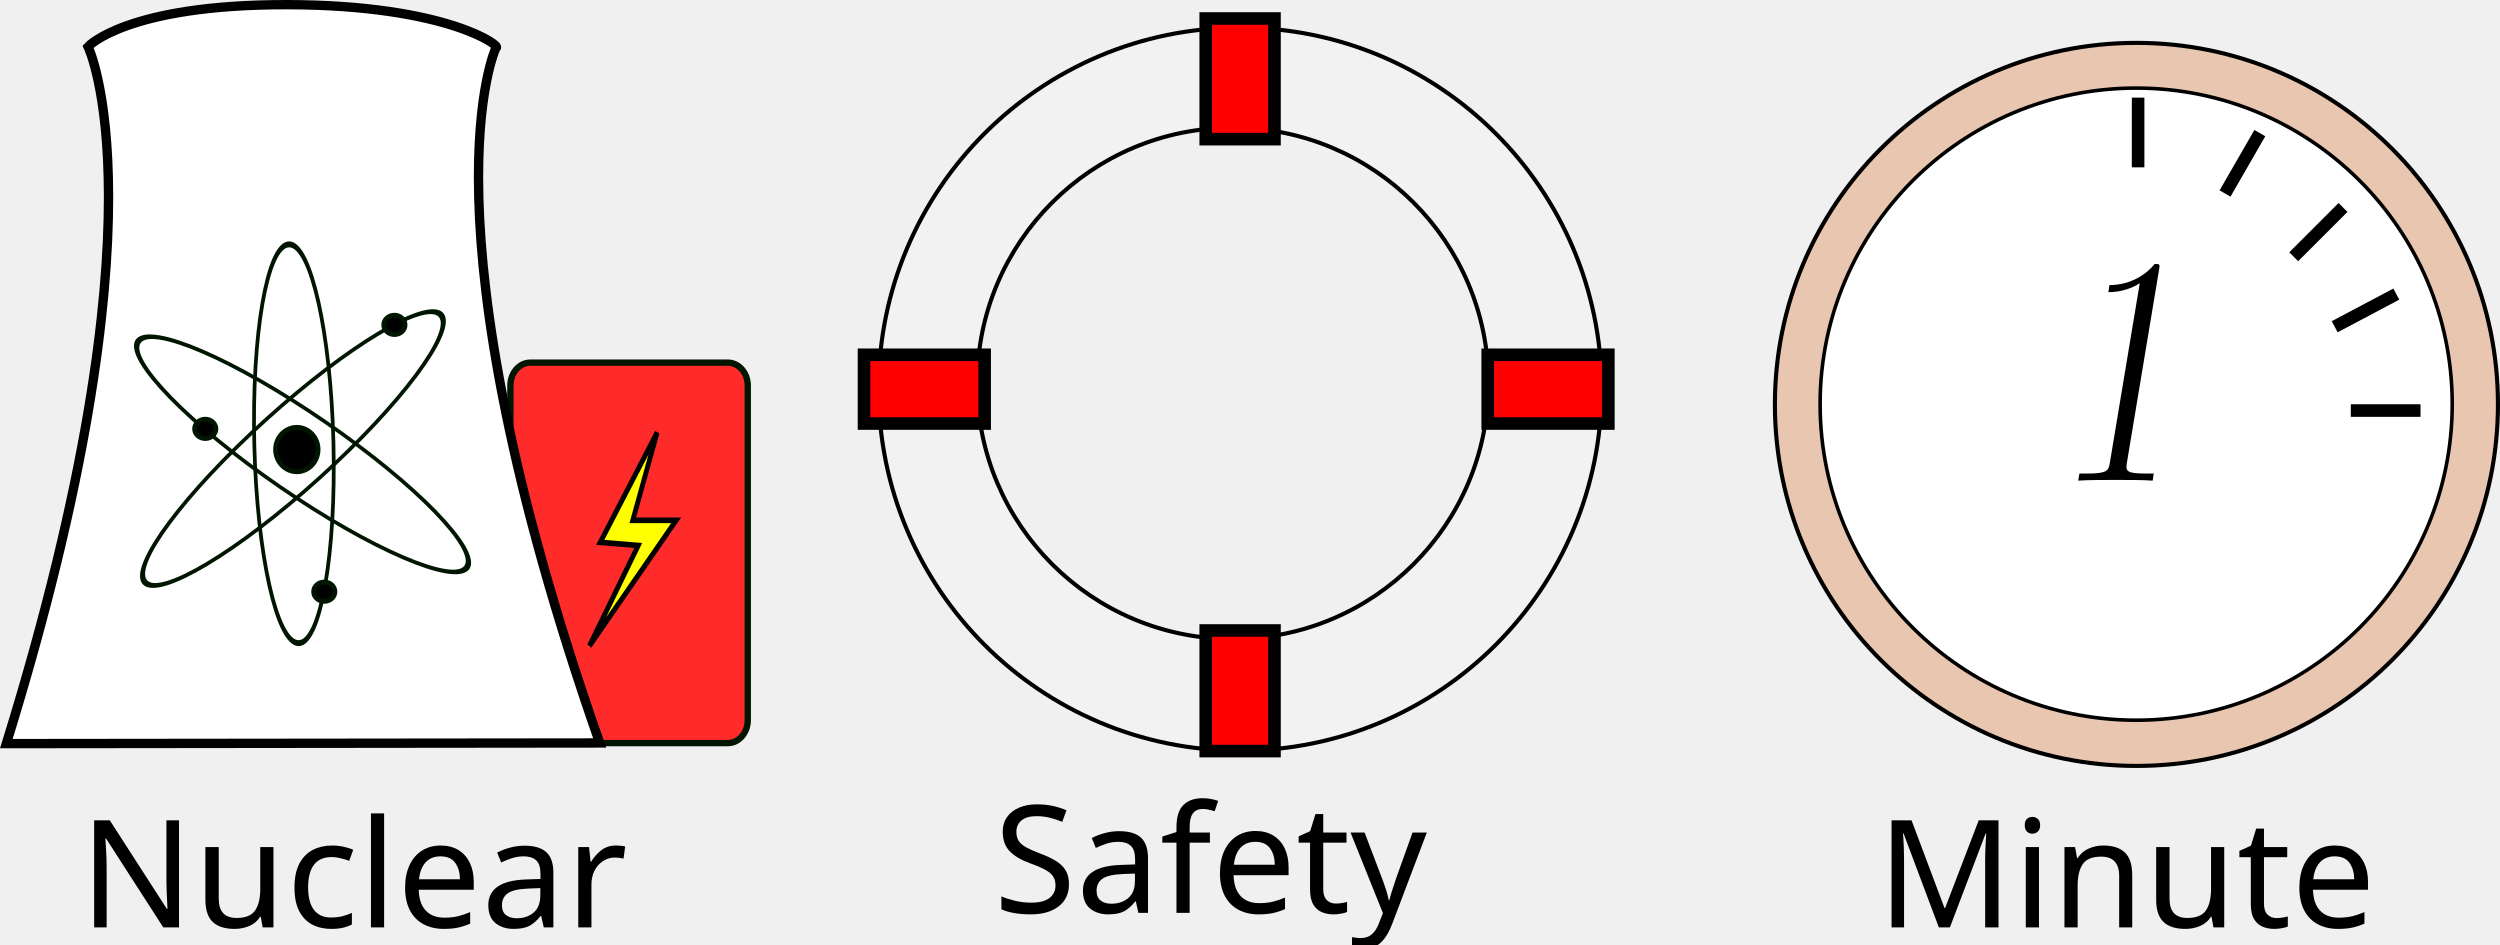
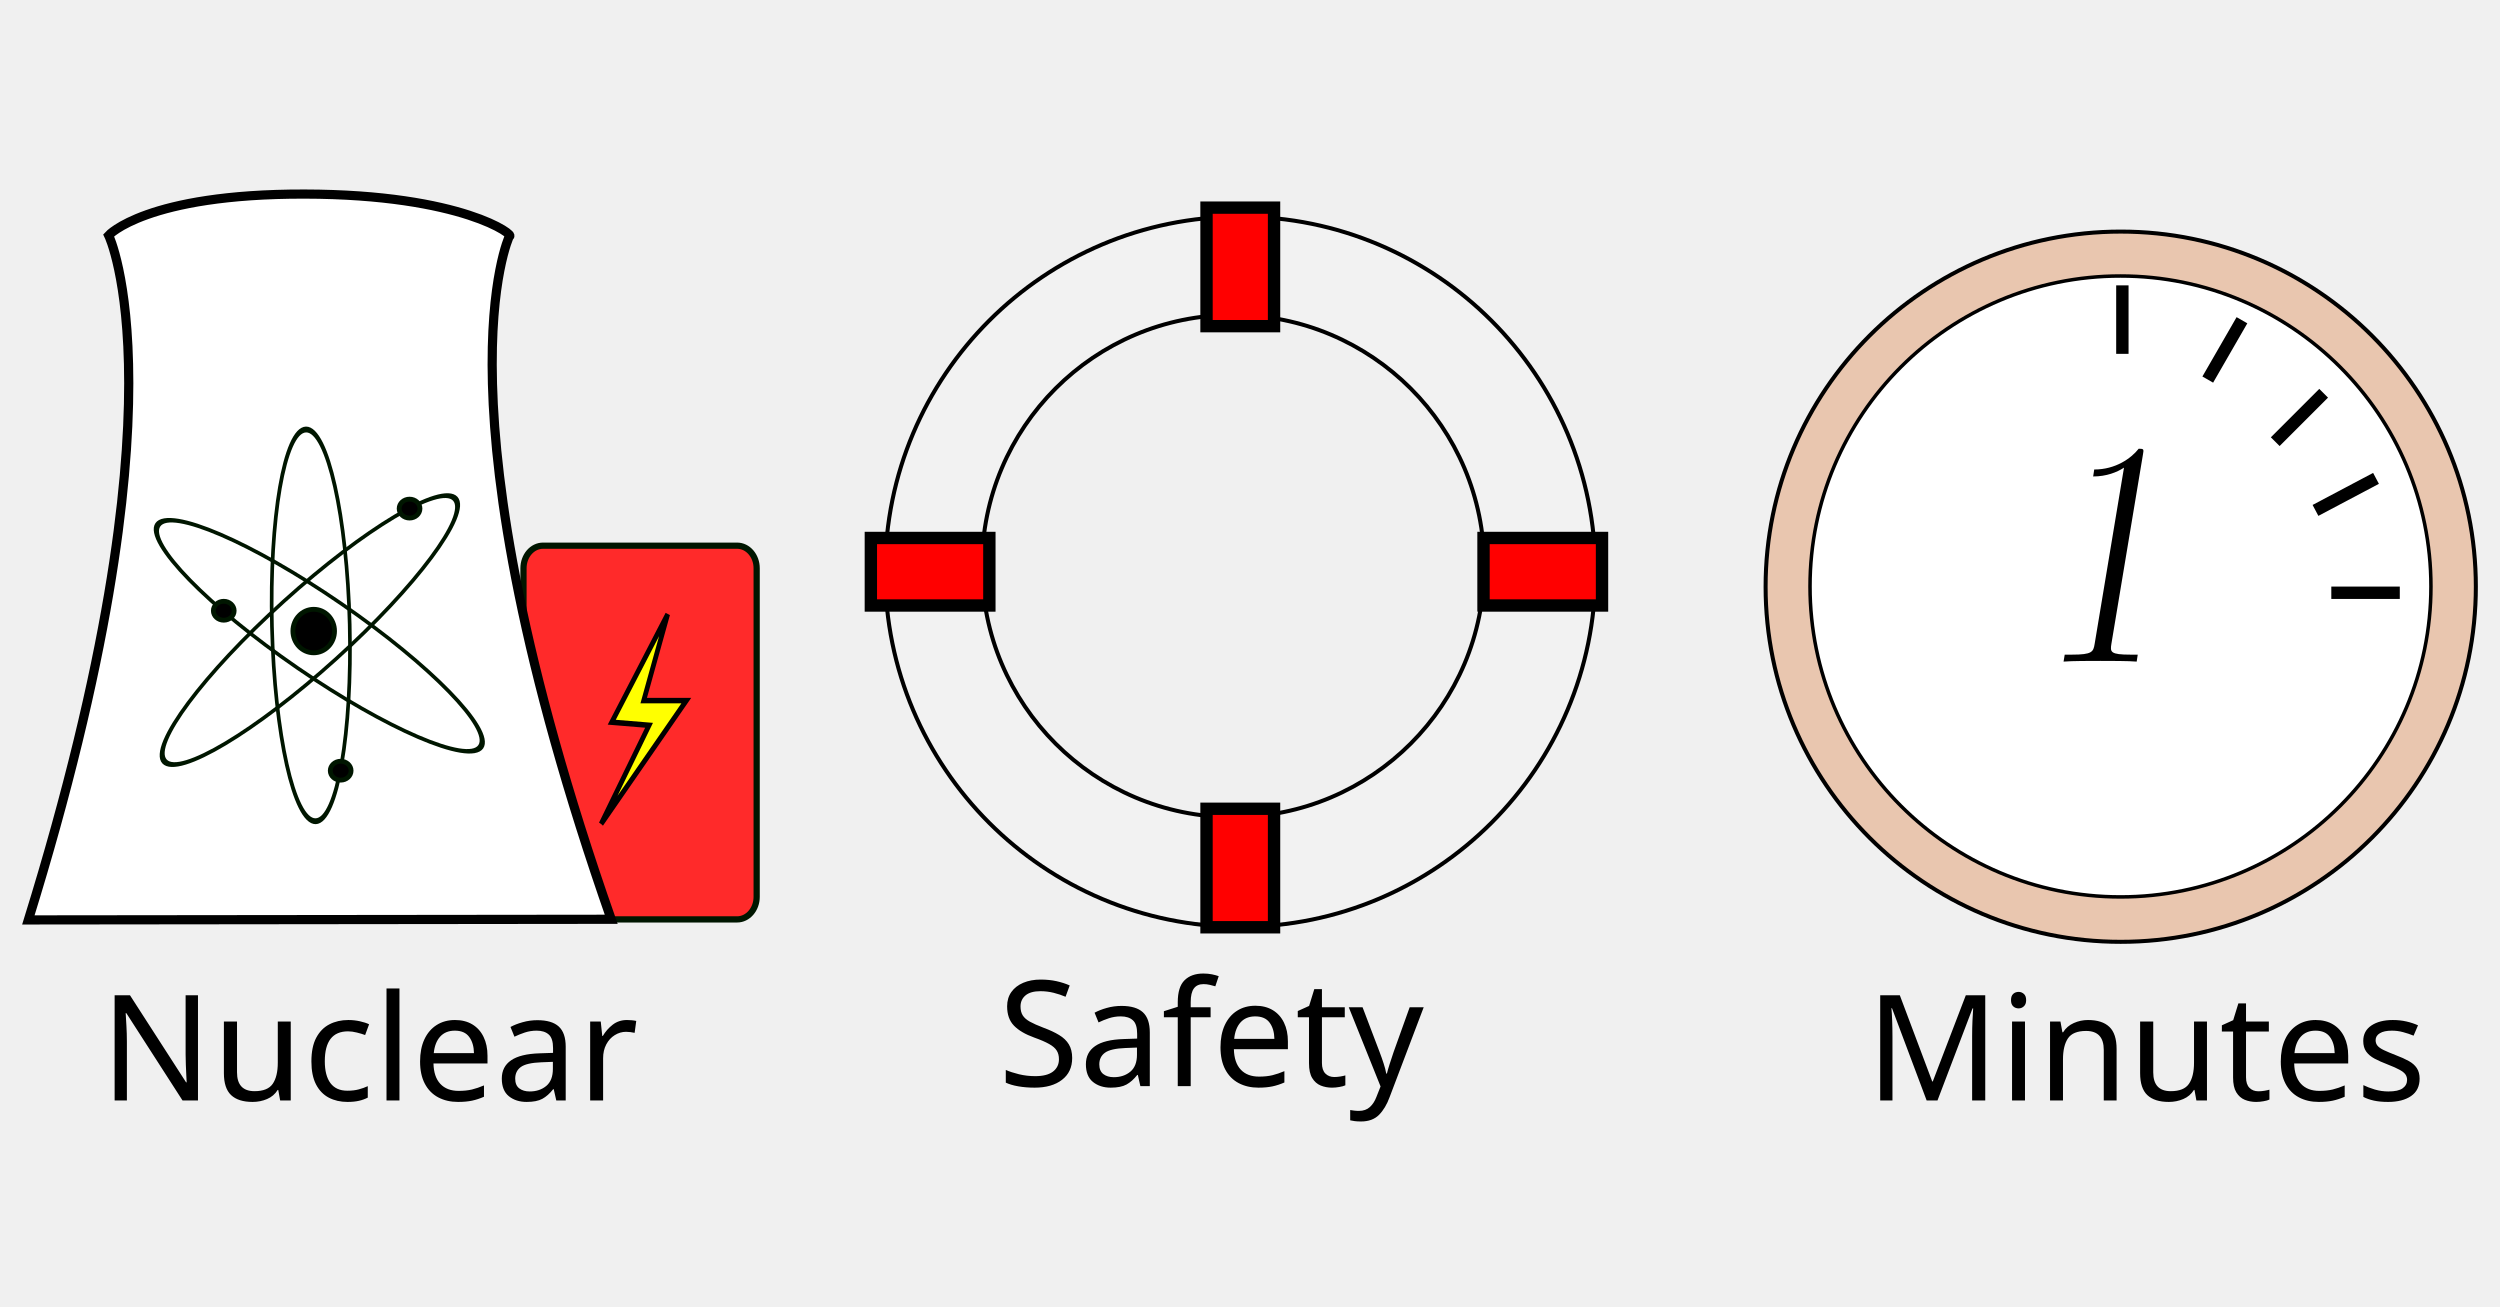
- <svg xmlns="http://www.w3.org/2000/svg" width="1529.143" height="577.418" version="1.1" id="svg30">
+ <svg xmlns="http://www.w3.org/2000/svg" width="800" height="418" version="1.1" id="svg30">
  <defs id="defs34">
    <rect x="663.466" y="153.324" width="258.262" height="232.38" id="rect23448" />
    <rect x="726.631" y="176.285" width="244.633" height="302.494" id="rect4075" />
    <rect x="726.631" y="176.285" width="244.633" height="302.494" id="rect4075-8" />
    <rect x="663.466" y="153.324" width="258.262" height="232.38" id="rect23448-3" />
    <rect x="663.466" y="153.324" width="258.262" height="232.38" id="rect23448-8" />
  </defs>
  <g transform="translate(-42.51439,-34.30566)" id="g28">
    <g transform="matrix(3.7107,0,0,3.7107,-812.43,-1717.2)" id="g26">
-       <g id="g35101">
-         <rect x="314.53" y="531.79" width="39.129" height="62.713" rx="3.279" ry="3.788" fill="#d33916" stroke="#001600" stroke-width="1.043" id="rect2" style="fill:#ff2a2a" />
-         <path d="m 312.16,479.86 c 1.127,-0.042 -7.78,-7.026 -34.371,-7.075 -26.591,-0.049 -32.871,6.925 -32.871,6.925 0,0 13.485,27.869 -13.473,114.88 l 97.805,-0.109 c -30.353,-86.758 -17.091,-114.62 -17.091,-114.62 z" fill="#fff" fill-rule="evenodd" stroke="#000000" stroke-width="1.54" id="path4" style="fill:#ffffff" />
-         <g fill="none" stroke="#001600" stroke-width="6.6" id="g12">
-           <ellipse transform="matrix(0.0036569,0.14836,-0.093236,0.0022982,294.54,426.88)" cx="794.17" cy="199.51" rx="221.54" ry="69.96" id="ellipse6" />
-           <ellipse transform="matrix(0.11012,-0.099476,0.062517,0.069209,178.76,611.15)" cx="794.17" cy="199.51" rx="221.54" ry="69.96" id="ellipse8" />
-           <ellipse transform="matrix(0.12229,0.084066,-0.052832,0.076857,193.69,464.81)" cx="794.17" cy="199.51" rx="221.54" ry="69.96" id="ellipse10" />
+       <g id="g31527" />
+       <g id="g958" transform="translate(0.5815327,-2.819359)">
+         <g id="g35101" transform="matrix(0.513903,0,0,0.513903,113.3243,248.6041)">
+           <rect x="314.53" y="531.79" width="39.129" height="62.713" rx="3.279" ry="3.788" fill="#d33916" stroke="#001600" stroke-width="1.043" id="rect2" style="fill:#ff2a2a" />
+           <path d="m 312.16,479.86 c 1.127,-0.042 -7.78,-7.026 -34.371,-7.075 -26.591,-0.049 -32.871,6.925 -32.871,6.925 0,0 13.485,27.869 -13.473,114.88 l 97.805,-0.109 c -30.353,-86.758 -17.091,-114.62 -17.091,-114.62 z" fill="#fff" fill-rule="evenodd" stroke="#000000" stroke-width="1.54" id="path4" style="fill:#ffffff" />
+           <g fill="none" stroke="#001600" stroke-width="6.6" id="g12">
+             <ellipse transform="matrix(0.0036569,0.14836,-0.093236,0.0022982,294.54,426.88)" cx="794.17" cy="199.51" rx="221.54" ry="69.96" id="ellipse6" />
+             <ellipse transform="matrix(0.11012,-0.099476,0.062517,0.069209,178.76,611.15)" cx="794.17" cy="199.51" rx="221.54" ry="69.96" id="ellipse8" />
+             <ellipse transform="matrix(0.12229,0.084066,-0.052832,0.076857,193.69,464.81)" cx="794.17" cy="199.51" rx="221.54" ry="69.96" id="ellipse10" />
+           </g>
+           <g stroke="#001600" stroke-width="6.6" id="g22">
+             <ellipse transform="matrix(0.12253,0,0,0.12253,133.33,521.44)" cx="1322.8" cy="33.684" rx="14.251" ry="12.955" id="ellipse14" />
+             <ellipse transform="matrix(0.12253,0,0,0.12253,121.77,565.42)" cx="1322.8" cy="33.684" rx="14.251" ry="12.955" id="ellipse16" />
+             <ellipse transform="matrix(0.12253,0,0,0.12253,102.15,538.58)" cx="1322.8" cy="33.684" rx="14.251" ry="12.955" id="ellipse18" />
+             <ellipse transform="matrix(0.12253,0,0,0.12253,128.2,481.19)" cx="1233.4" cy="529.88" rx="28.502" ry="29.798" id="ellipse20" />
+           </g>
+           <polyline transform="matrix(0.0094571,0,0,0.010954,256.55,541.29)" points="7508 3396 8359 1884 7697 1837 8689 183 8264 1506 9020 1506 7508 3396" fill="#ffff00" stroke="#000000" stroke-width="84.228" id="polyline24" />
        </g>
-         <g stroke="#001600" stroke-width="6.6" id="g22">
-           <ellipse transform="matrix(0.12253,0,0,0.12253,133.33,521.44)" cx="1322.8" cy="33.684" rx="14.251" ry="12.955" id="ellipse14" />
-           <ellipse transform="matrix(0.12253,0,0,0.12253,121.77,565.42)" cx="1322.8" cy="33.684" rx="14.251" ry="12.955" id="ellipse16" />
-           <ellipse transform="matrix(0.12253,0,0,0.12253,102.15,538.58)" cx="1322.8" cy="33.684" rx="14.251" ry="12.955" id="ellipse18" />
-           <ellipse transform="matrix(0.12253,0,0,0.12253,128.2,481.19)" cx="1233.4" cy="529.88" rx="28.502" ry="29.798" id="ellipse20" />
+         <g id="g31538" transform="matrix(0.513903,0,0,0.513903,113.3243,248.6041)">
+           <circle style="fill:#e9c6af;stroke:#000000;stroke-width:0.677" id="path949" cx="582.559" cy="538.674" r="59.592" />
+           <circle style="fill:#ffffff;stroke:#000000;stroke-width:0.592" id="path949-5" cx="582.518" cy="538.632" r="52.098" />
+           <text xml:space="preserve" transform="matrix(0.9459262,0,0,0.9459262,-224.2032,350.5501)" id="text4073" style="font-style:oblique;font-variant:normal;font-weight:normal;font-stretch:normal;font-size:40px;line-height:0.85;font-family:'Latin Modern Roman Dunhill';-inkscape-font-specification:'Latin Modern Roman Dunhill, Oblique';font-variant-ligatures:normal;font-variant-caps:normal;font-variant-numeric:normal;font-variant-east-asian:normal;text-align:center;white-space:pre;shape-inside:url(#rect4075);fill:#000000;fill-opacity:1;stroke:none" x="32.38" y="0">
+             <tspan x="838.947" y="212.165" id="tspan6518">1
+ </tspan>
+           </text>
+           <path style="fill:none;stroke:#000000;stroke-width:2.075;stroke-linecap:butt;stroke-linejoin:miter;stroke-miterlimit:4;stroke-dasharray:none;stroke-opacity:1" d="m 582.836,488.106 v 11.492" id="path18867" />
+           <path style="fill:none;stroke:#000000;stroke-width:2.075;stroke-linecap:butt;stroke-linejoin:miter;stroke-miterlimit:4;stroke-dasharray:none;stroke-opacity:1" d="m 617.898,539.689 h 11.492" id="path18867-4" />
+           <path style="fill:none;stroke:#000000;stroke-width:2.075;stroke-linecap:butt;stroke-linejoin:miter;stroke-miterlimit:4;stroke-dasharray:none;stroke-opacity:1" d="m 608.486,514.337 8.126,-8.126" id="path18867-4-3" />
+           <path style="fill:none;stroke:#000000;stroke-width:2.075;stroke-linecap:butt;stroke-linejoin:miter;stroke-miterlimit:4;stroke-dasharray:none;stroke-opacity:1" d="m 597.165,503.915 5.738,-9.957" id="path18867-4-3-8" />
+           <path style="fill:none;stroke:#000000;stroke-width:2.075;stroke-linecap:butt;stroke-linejoin:miter;stroke-miterlimit:4;stroke-dasharray:none;stroke-opacity:1" d="m 615.241,525.871 10.157,-5.377" id="path18867-4-3-8-6" />
        </g>
-         <polyline transform="matrix(0.0094571,0,0,0.010954,256.55,541.29)" points="7508 3396 8359 1884 7697 1837 8689 183 8264 1506 9020 1506 7508 3396" fill="#ffff00" stroke="#000000" stroke-width="84.228" id="polyline24" />
+         <path id="path949-9" style="fill:#f2f2f2;stroke:#000000;stroke-width:0.348" d="m 336.777,493.515 a 30.624,30.624 0 0 0 -30.624,30.624 30.624,30.624 0 0 0 30.624,30.624 30.624,30.624 0 0 0 30.625,-30.624 30.624,30.624 0 0 0 -30.625,-30.624 z m -0.618,8.478 a 21.655,21.655 0 0 1 21.655,21.655 21.655,21.655 0 0 1 -21.655,21.656 21.655,21.655 0 0 1 -21.655,-21.656 21.655,21.655 0 0 1 21.655,-21.655 z" transform="translate(8.0847281e-7,-1.1049128e-5)" />
+         <rect style="fill:#ff0000;stroke:#000000;stroke-width:1.066;stroke-miterlimit:4;stroke-dasharray:none" id="rect19745" width="10.22" height="5.824" x="304.918" y="521.227" transform="translate(8.0847281e-7,-1.1049128e-5)" />
+         <rect style="fill:#ff0000;stroke:#000000;stroke-width:1.066;stroke-miterlimit:4;stroke-dasharray:none" id="rect19745-4" width="10.22" height="5.824" x="357.752" y="521.227" transform="translate(8.0847281e-7,-1.1049128e-5)" />
+         <rect style="fill:#ff0000;stroke:#000000;stroke-width:1.066;stroke-miterlimit:4;stroke-dasharray:none" id="rect19745-5" width="10.22" height="5.824" x="544.58" y="-339.689" transform="rotate(90,5.9288005e-6,-5.1203277e-6)" />
+         <rect style="fill:#ff0000;stroke:#000000;stroke-width:1.066;stroke-miterlimit:4;stroke-dasharray:none" id="rect19745-5-1" width="10.22" height="5.824" x="492.741" y="-339.689" transform="rotate(90,5.9288005e-6,-5.1203277e-6)" />
+         <text xml:space="preserve" transform="matrix(0.3174746,0,0,0.3174746,105.2709,508.5881)" id="text23446" style="font-style:normal;font-weight:normal;font-size:40px;line-height:1.25;font-family:sans-serif;white-space:pre;shape-inside:url(#rect23448);fill:#000000;fill-opacity:1;stroke:none">
+           <tspan x="663.467" y="188.715" id="tspan6520">Safety</tspan>
+         </text>
+         <text xml:space="preserve" transform="matrix(0.3174746,0,0,0.3174746,27.83911,509.8189)" id="text23446-6" style="font-style:normal;font-weight:normal;font-size:40px;line-height:1.25;font-family:sans-serif;white-space:pre;shape-inside:url(#rect23448-8);fill:#000000;fill-opacity:1;stroke:none">
+           <tspan x="663.467" y="188.715" id="tspan6522">Nuclear</tspan>
+         </text>
+         <text xml:space="preserve" transform="matrix(0.3174746,0,0,0.3174746,180.0973,509.8189)" id="text23446-7" style="font-style:normal;font-weight:normal;font-size:40px;line-height:1.25;font-family:sans-serif;white-space:pre;shape-inside:url(#rect23448-3);fill:#000000;fill-opacity:1;stroke:none">
+           <tspan x="663.467" y="188.715" id="tspan6524">Minutes</tspan>
+         </text>
      </g>
-       <g id="g31538">
-         <circle style="fill:#e9c6af;stroke:#000000;stroke-width:0.677" id="path949" cx="582.559" cy="538.674" r="59.592" />
-         <circle style="fill:#ffffff;stroke:#000000;stroke-width:0.592" id="path949-5" cx="582.518" cy="538.632" r="52.098" />
-         <text xml:space="preserve" transform="matrix(0.9459262,0,0,0.9459262,-224.2032,350.5501)" id="text4073" style="font-style:oblique;font-variant:normal;font-weight:normal;font-stretch:normal;font-size:40px;line-height:0.85;font-family:'Latin Modern Roman Dunhill';-inkscape-font-specification:'Latin Modern Roman Dunhill, Oblique';font-variant-ligatures:normal;font-variant-caps:normal;font-variant-numeric:normal;font-variant-east-asian:normal;text-align:center;white-space:pre;shape-inside:url(#rect4075);fill:#000000;fill-opacity:1;stroke:none" x="32.38" y="0">
-           <tspan x="838.947" y="212.165" id="tspan911">1
- </tspan>
-         </text>
-         <path style="fill:none;stroke:#000000;stroke-width:2.075;stroke-linecap:butt;stroke-linejoin:miter;stroke-miterlimit:4;stroke-dasharray:none;stroke-opacity:1" d="m 582.836,488.106 v 11.492" id="path18867" />
-         <path style="fill:none;stroke:#000000;stroke-width:2.075;stroke-linecap:butt;stroke-linejoin:miter;stroke-miterlimit:4;stroke-dasharray:none;stroke-opacity:1" d="m 617.898,539.689 h 11.492" id="path18867-4" />
-         <path style="fill:none;stroke:#000000;stroke-width:2.075;stroke-linecap:butt;stroke-linejoin:miter;stroke-miterlimit:4;stroke-dasharray:none;stroke-opacity:1" d="m 608.486,514.337 8.126,-8.126" id="path18867-4-3" />
-         <path style="fill:none;stroke:#000000;stroke-width:2.075;stroke-linecap:butt;stroke-linejoin:miter;stroke-miterlimit:4;stroke-dasharray:none;stroke-opacity:1" d="m 597.165,503.915 5.738,-9.957" id="path18867-4-3-8" />
-         <path style="fill:none;stroke:#000000;stroke-width:2.075;stroke-linecap:butt;stroke-linejoin:miter;stroke-miterlimit:4;stroke-dasharray:none;stroke-opacity:1" d="m 615.241,525.871 10.157,-5.377" id="path18867-4-3-8-6" />
-       </g>
-       <g id="g31527">
-         <path id="path949-9" style="fill:#f2f2f2;stroke:#000000;stroke-width:2.513" d="M 758.521 16.902 A 221.128 221.128 0 0 0 537.395 238.029 A 221.128 221.128 0 0 0 758.521 459.156 A 221.128 221.128 0 0 0 979.65 238.029 A 221.128 221.128 0 0 0 758.521 16.902 z M 754.059 78.115 A 156.366 156.366 0 0 1 910.424 234.48 A 156.366 156.366 0 0 1 754.059 390.848 A 156.366 156.366 0 0 1 597.693 234.48 A 156.366 156.366 0 0 1 754.059 78.115 z " transform="matrix(0.2694909,0,0,0.2694909,230.3998,472.0149)" />
-         <rect style="fill:#ff0000;stroke:#000000;stroke-width:2.075;stroke-miterlimit:4;stroke-dasharray:none" id="rect19745" width="19.886" height="11.334" x="372.82" y="530.495" />
-         <rect style="fill:#ff0000;stroke:#000000;stroke-width:2.075;stroke-miterlimit:4;stroke-dasharray:none" id="rect19745-4" width="19.886" height="11.334" x="475.629" y="530.495" />
-         <rect style="fill:#ff0000;stroke:#000000;stroke-width:2.075;stroke-miterlimit:4;stroke-dasharray:none" id="rect19745-5" width="19.886" height="11.334" x="575.938" y="-440.481" transform="rotate(90)" />
-         <rect style="fill:#ff0000;stroke:#000000;stroke-width:2.075;stroke-miterlimit:4;stroke-dasharray:none" id="rect19745-5-1" width="19.886" height="11.334" x="475.064" y="-440.481" transform="rotate(90)" />
-       </g>
-       <text xml:space="preserve" transform="matrix(0.6177715,0,0,0.6177715,-15.67094,505.901)" id="text23446" style="font-style:normal;font-weight:normal;font-size:40px;line-height:1.25;font-family:sans-serif;white-space:pre;shape-inside:url(#rect23448);fill:#000000;fill-opacity:1;stroke:none">
-         <tspan x="663.467" y="188.715" id="tspan913">Safety</tspan>
-       </text>
-       <text xml:space="preserve" transform="matrix(0.6177715,0,0,0.6177715,-166.345,508.2961)" id="text23446-6" style="font-style:normal;font-weight:normal;font-size:40px;line-height:1.25;font-family:sans-serif;white-space:pre;shape-inside:url(#rect23448-8);fill:#000000;fill-opacity:1;stroke:none">
-         <tspan x="663.467" y="188.715" id="tspan915">Nuclear</tspan>
-       </text>
-       <text xml:space="preserve" transform="matrix(0.6177715,0,0,0.6177715,129.9332,508.2961)" id="text23446-7" style="font-style:normal;font-weight:normal;font-size:40px;line-height:1.25;font-family:sans-serif;white-space:pre;shape-inside:url(#rect23448-3);fill:#000000;fill-opacity:1;stroke:none">
-         <tspan x="663.467" y="188.715" id="tspan917">Minute</tspan>
-       </text>
    </g>
  </g>
</svg>
